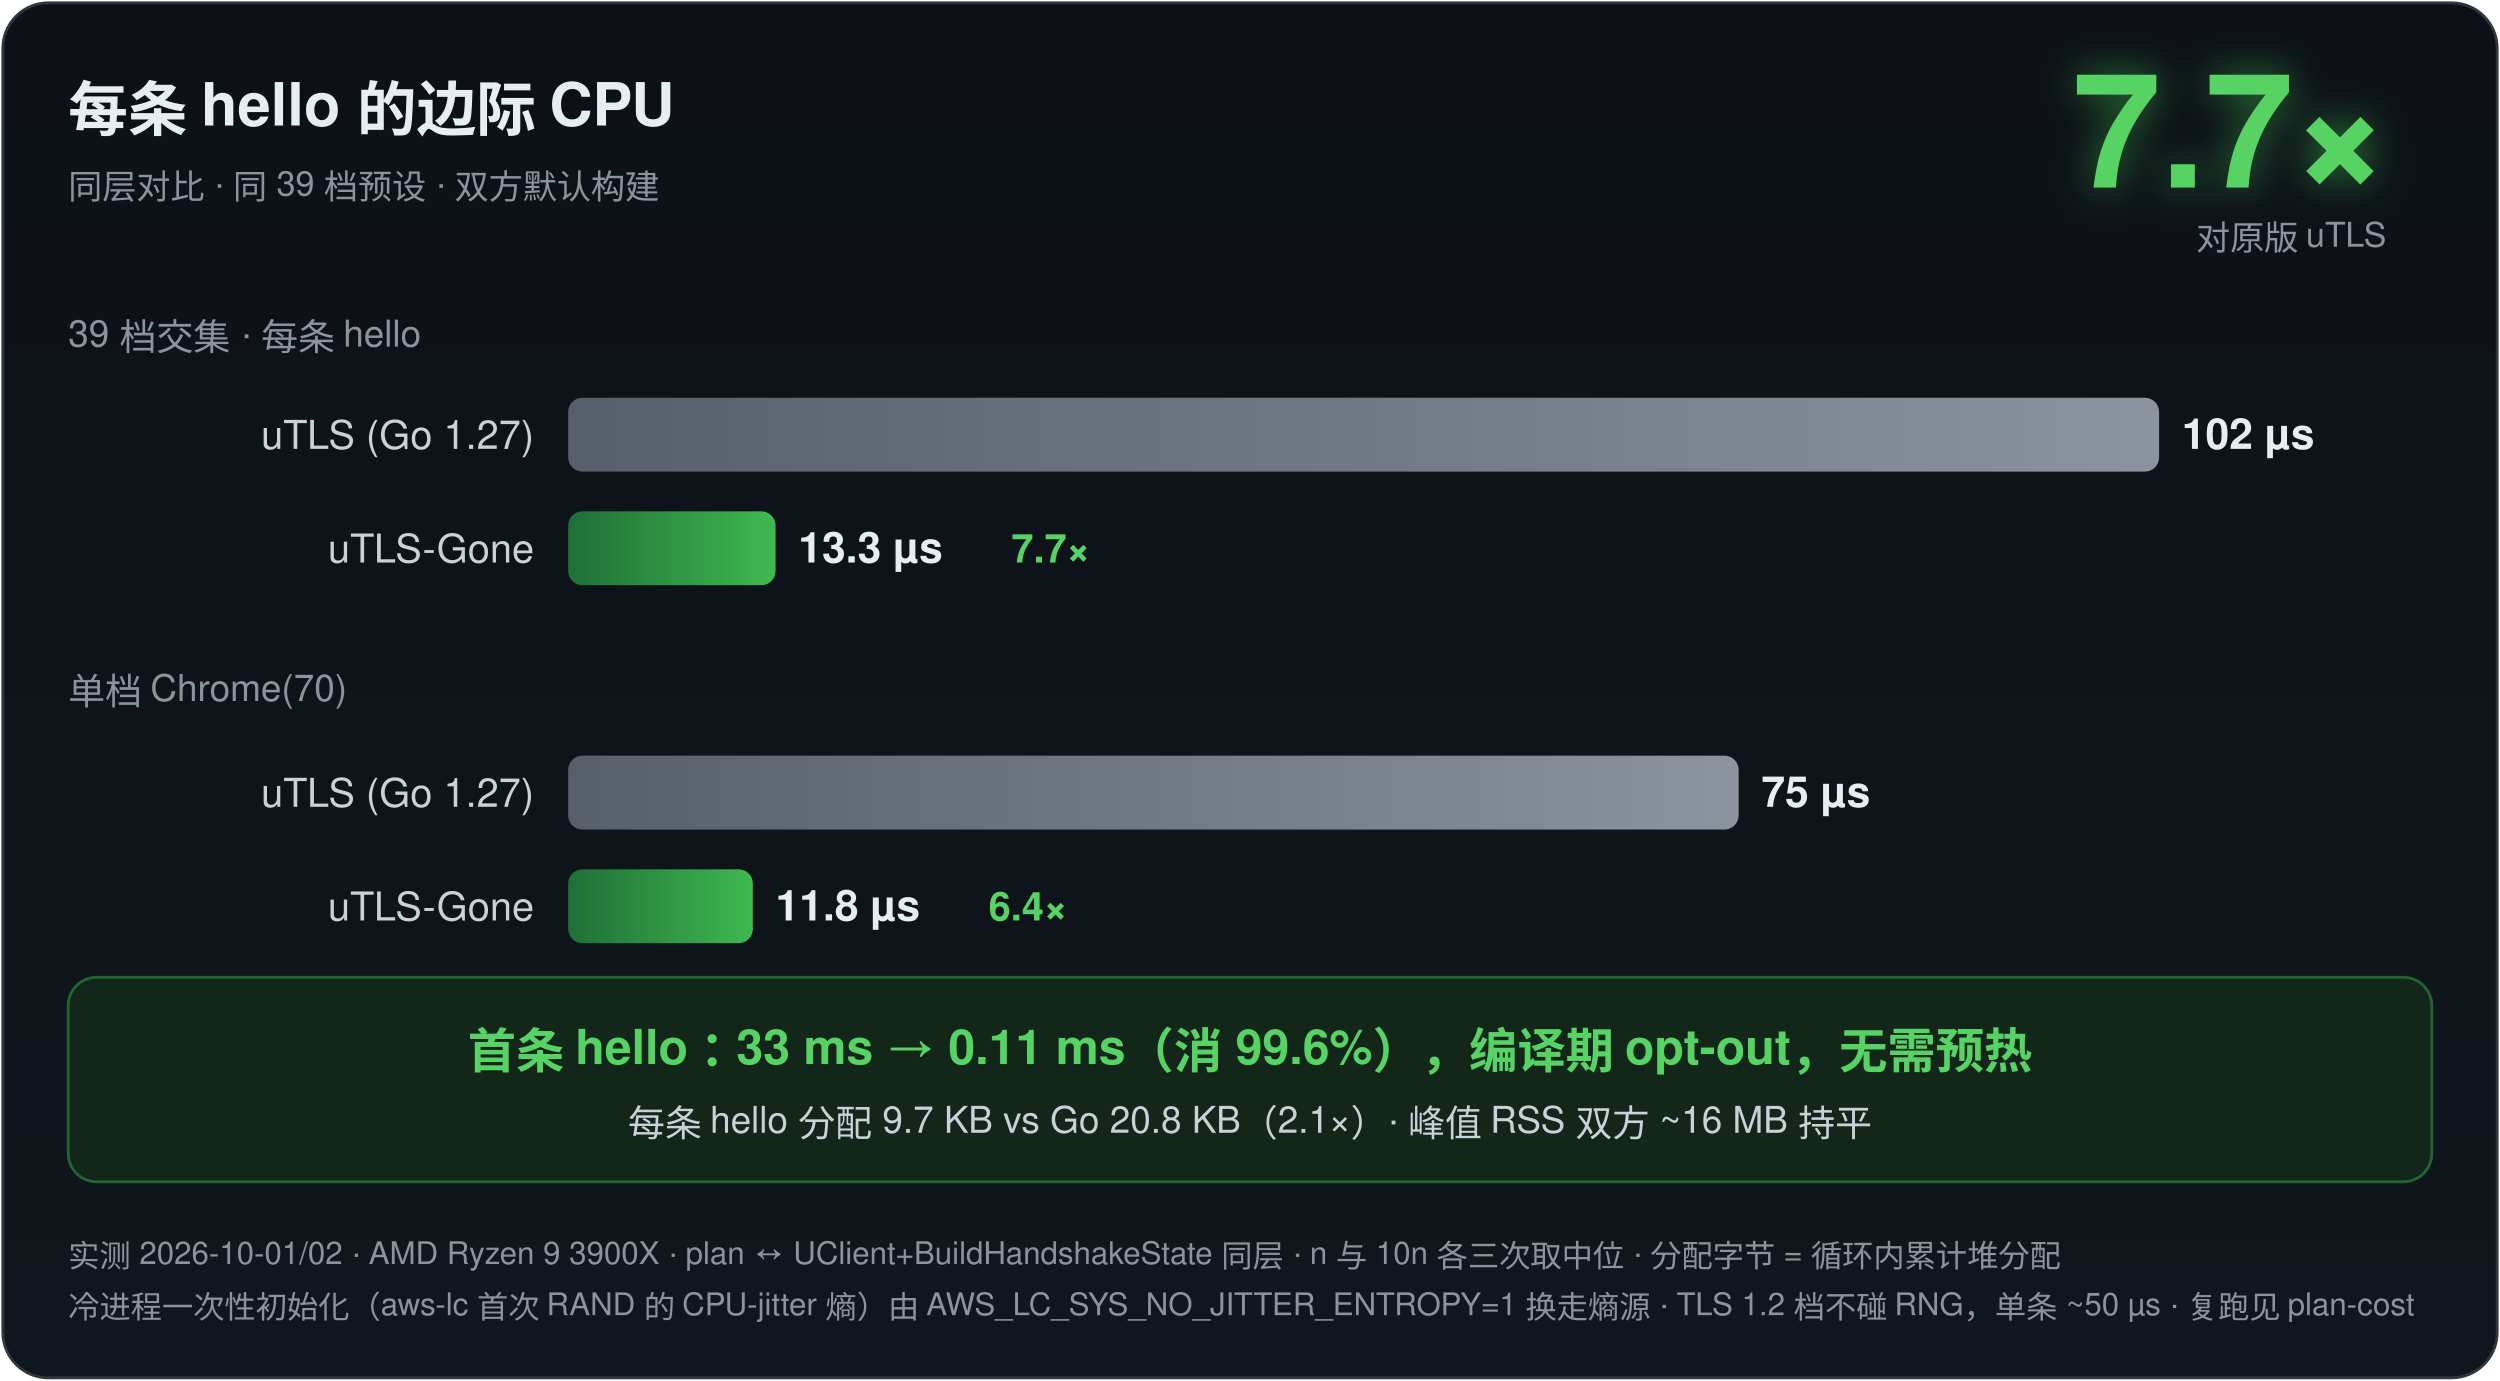
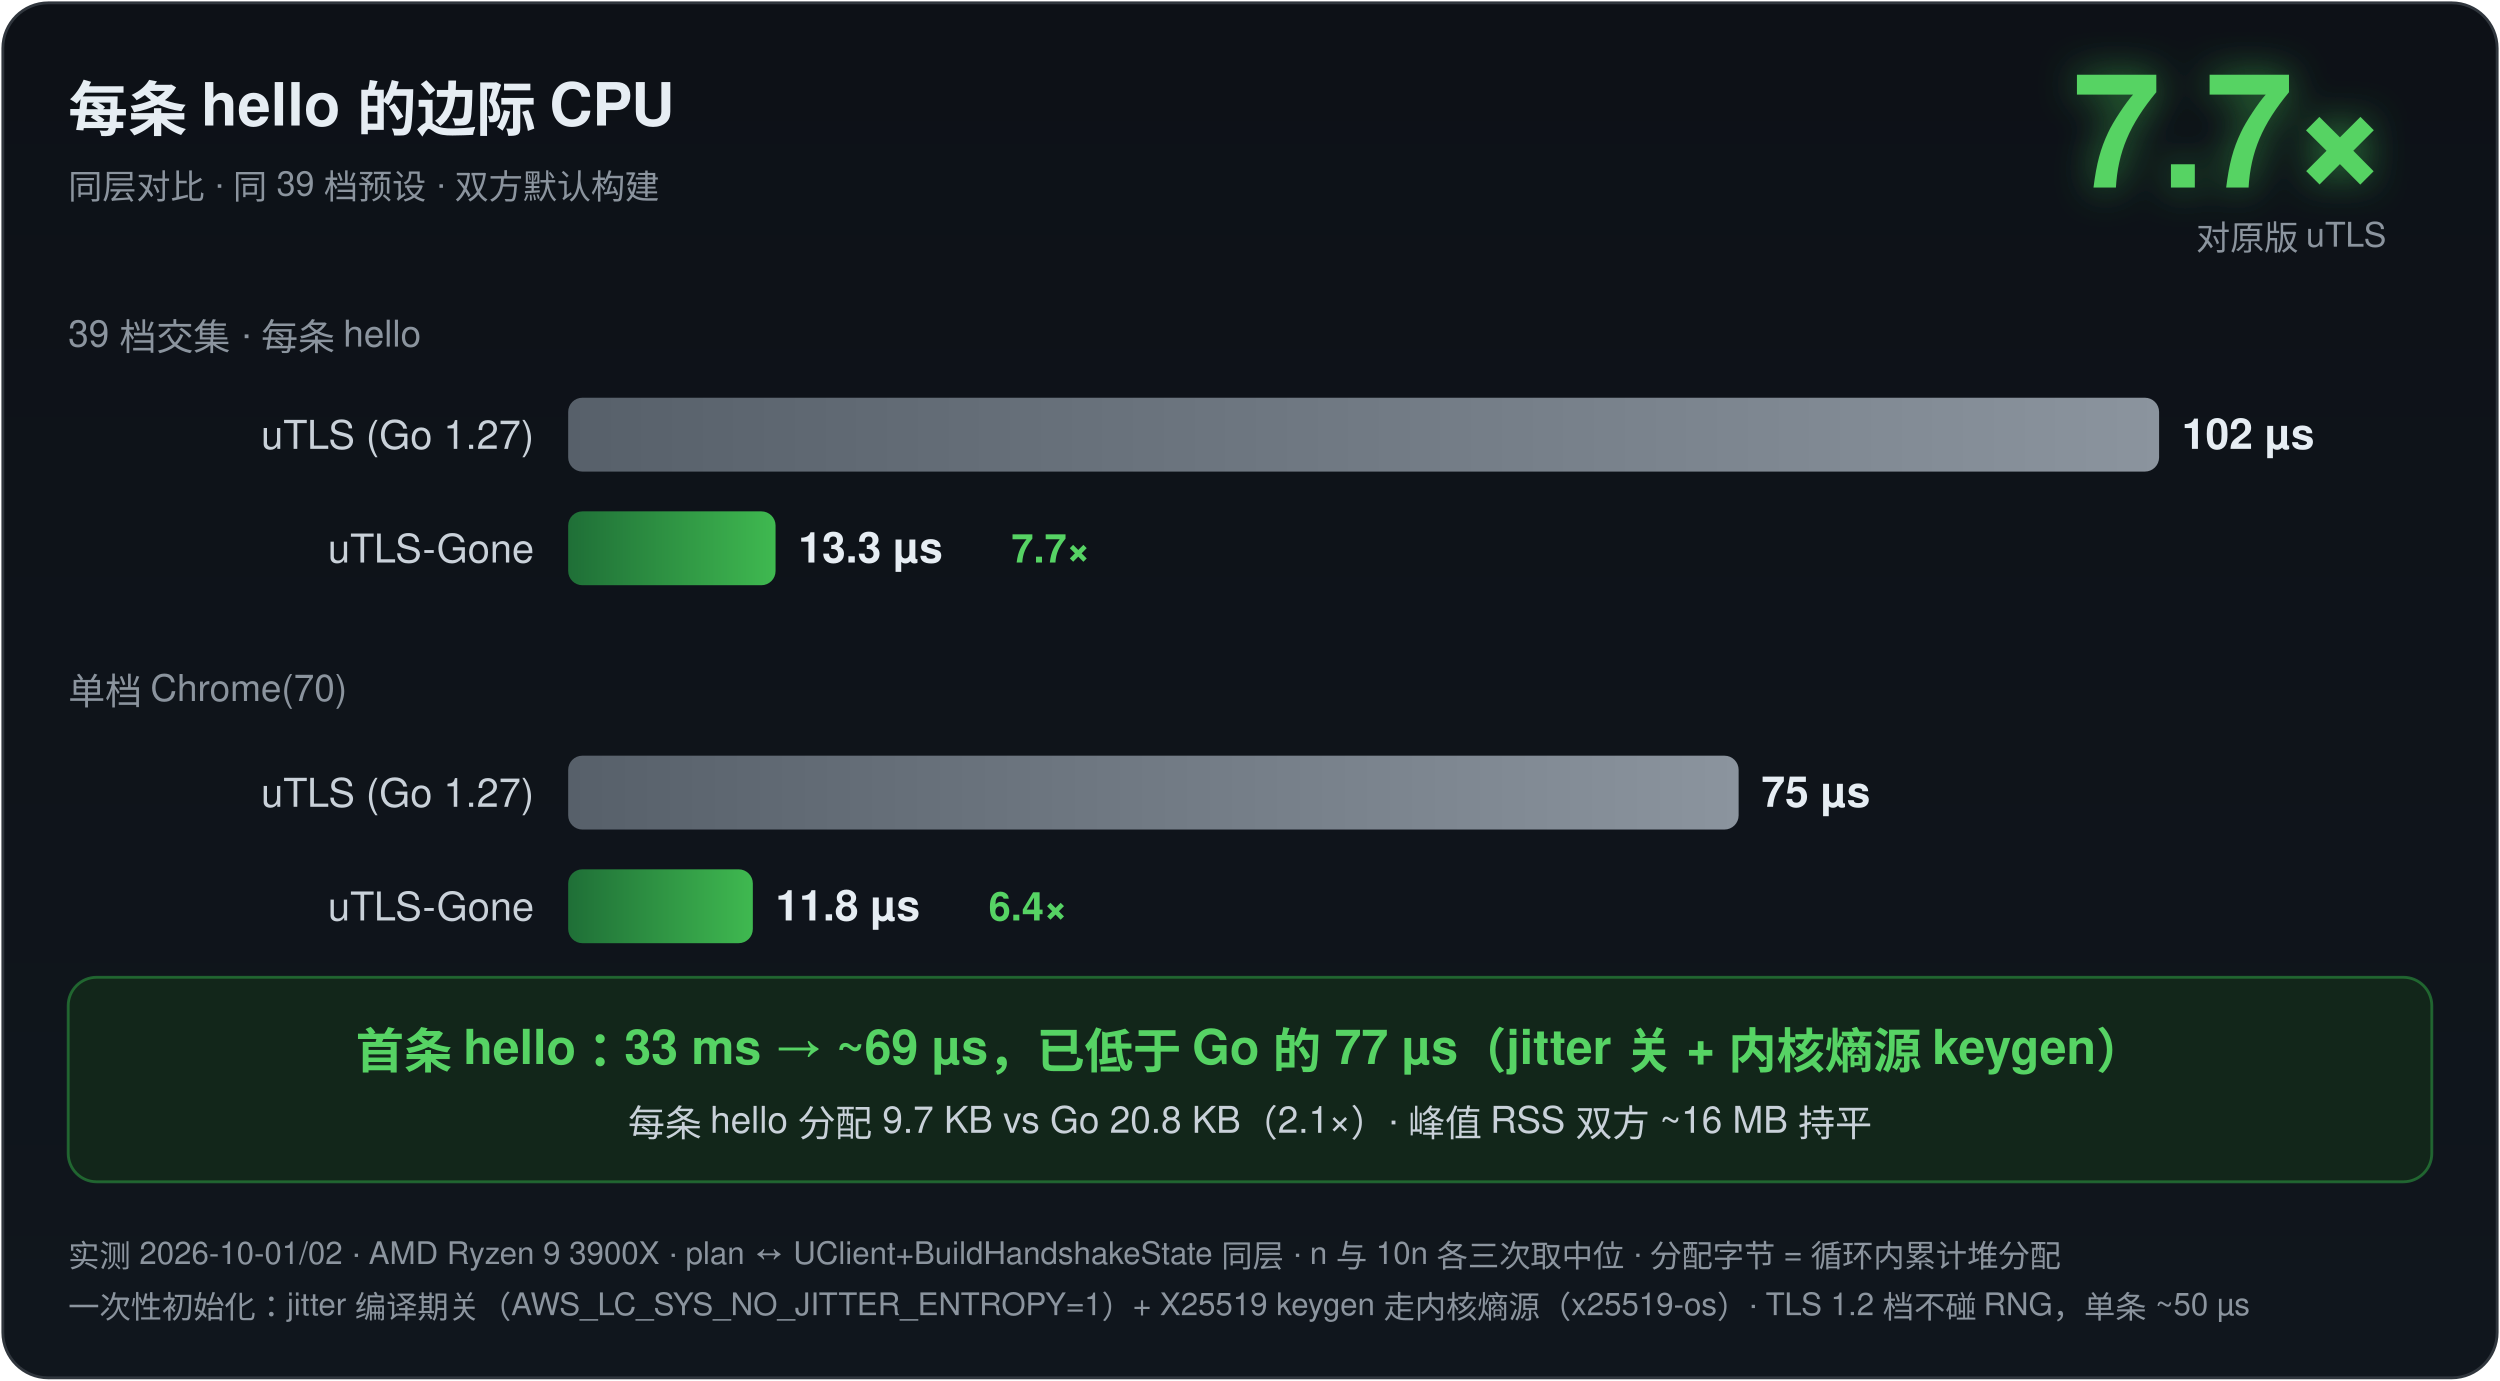
<svg xmlns="http://www.w3.org/2000/svg" width="880" height="486" viewBox="0 0 880 486" role="img" aria-label="每条 hello 的边际 CPU：uTLS-Gone 13.3 微秒，uTLS（Go）102 微秒，7.7 倍；每条分配 9.7 KB vs 20.8 KB；RSS 持平">
  <defs>
    <linearGradient id="bg" x1="0" y1="0" x2="0" y2="1">
      <stop offset="0" stop-color="#0d1117" />
      <stop offset="1" stop-color="#10161d" />
    </linearGradient>
    <linearGradient id="gGo" x1="0" y1="0" x2="1" y2="0">
      <stop offset="0" stop-color="#57606a" />
      <stop offset="1" stop-color="#8b949e" />
    </linearGradient>
    <linearGradient id="gRs" x1="0" y1="0" x2="1" y2="0">
      <stop offset="0" stop-color="#1f6f37" />
      <stop offset="1" stop-color="#3fb950" />
    </linearGradient>
    <filter id="glow" x="-40%" y="-60%" width="180%" height="240%">
      <feDropShadow dx="0" dy="0" stdDeviation="7" flood-color="#3fb950" flood-opacity="0.65" />
    </filter>
  </defs>
  <rect x="1" y="1" width="878" height="484" rx="16" fill="url(#bg)" stroke="#30363d" stroke-width="1" />
  <text x="24" y="46" font-family="'Segoe UI', system-ui, -apple-system, Helvetica, Arial, sans-serif" font-size="21" font-weight="600" fill="#e6edf3">每条 hello 的边际 CPU</text>
  <text x="24" y="70" font-family="'Segoe UI', system-ui, -apple-system, Helvetica, Arial, sans-serif" font-size="12" fill="#8b949e">同层对比 · 同 39 档预设 · 双方默认构建</text>
  <text x="840" y="66" text-anchor="end" font-family="'Segoe UI', system-ui, -apple-system, Helvetica, Arial, sans-serif" font-size="56" font-weight="700" fill="#56d364" filter="url(#glow)">7.7×</text>
  <text x="840" y="88" text-anchor="end" font-family="'Segoe UI', system-ui, -apple-system, Helvetica, Arial, sans-serif" font-size="12" fill="#8b949e">对原版 uTLS</text>
  <text x="24" y="122" font-family="'Segoe UI', system-ui, -apple-system, Helvetica, Arial, sans-serif" font-size="13" fill="#8b949e">39 档交集 · 每条 hello</text>
  <text x="188" y="158" text-anchor="end" font-family="'Segoe UI', system-ui, -apple-system, Helvetica, Arial, sans-serif" font-size="14" fill="#c9d1d9">uTLS (Go 1.27)</text>
  <rect x="200" y="140" width="560" height="26" rx="5" fill="url(#gGo)" />
  <text x="768" y="158" font-family="'Segoe UI', system-ui, -apple-system, Helvetica, Arial, sans-serif" font-size="15" font-weight="600" fill="#e6edf3">102 µs</text>
  <text x="188" y="198" text-anchor="end" font-family="'Segoe UI', system-ui, -apple-system, Helvetica, Arial, sans-serif" font-size="14" fill="#c9d1d9">uTLS-Gone</text>
  <rect x="200" y="180" width="73" height="26" rx="5" fill="url(#gRs)" />
  <text x="281" y="198" font-family="'Segoe UI', system-ui, -apple-system, Helvetica, Arial, sans-serif" font-size="15" font-weight="600" fill="#e6edf3">13.3 µs</text>
  <text x="356" y="198" font-family="'Segoe UI', system-ui, -apple-system, Helvetica, Arial, sans-serif" font-size="14" font-weight="700" fill="#56d364">7.7×</text>
  <text x="24" y="248" font-family="'Segoe UI', system-ui, -apple-system, Helvetica, Arial, sans-serif" font-size="13" fill="#8b949e">单档 Chrome(70)</text>
  <text x="188" y="284" text-anchor="end" font-family="'Segoe UI', system-ui, -apple-system, Helvetica, Arial, sans-serif" font-size="14" fill="#c9d1d9">uTLS (Go 1.27)</text>
  <rect x="200" y="266" width="412" height="26" rx="5" fill="url(#gGo)" />
  <text x="620" y="284" font-family="'Segoe UI', system-ui, -apple-system, Helvetica, Arial, sans-serif" font-size="15" font-weight="600" fill="#e6edf3">75 µs</text>
  <text x="188" y="324" text-anchor="end" font-family="'Segoe UI', system-ui, -apple-system, Helvetica, Arial, sans-serif" font-size="14" fill="#c9d1d9">uTLS-Gone</text>
  <rect x="200" y="306" width="65" height="26" rx="5" fill="url(#gRs)" />
  <text x="273" y="324" font-family="'Segoe UI', system-ui, -apple-system, Helvetica, Arial, sans-serif" font-size="15" font-weight="600" fill="#e6edf3">11.8 µs</text>
  <text x="348" y="324" font-family="'Segoe UI', system-ui, -apple-system, Helvetica, Arial, sans-serif" font-size="14" font-weight="700" fill="#56d364">6.4×</text>
  <rect x="24" y="344" width="832" height="72" rx="10" fill="#12261a" stroke="#2ea043" stroke-opacity="0.55" />
-   <text x="440" y="376" text-anchor="middle" font-family="'Segoe UI', system-ui, -apple-system, Helvetica, Arial, sans-serif" font-size="17" font-weight="700" fill="#56d364">首条 hello：33 ms → 0.11 ms（消 99.6%），编译期 opt-out，无需预热</text>
+   <text x="440" y="376" text-anchor="middle" font-family="'Segoe UI', system-ui, -apple-system, Helvetica, Arial, sans-serif" font-size="17" font-weight="700" fill="#56d364">首条 hello：33 ms → ~69 µs，已低于 Go 的 77 µs（jitter 关 + 内核熵源 keygen）</text>
  <text x="440" y="400" text-anchor="middle" font-family="'Segoe UI', system-ui, -apple-system, Helvetica, Arial, sans-serif" font-size="13" fill="#c9d1d9">每条 hello 分配 9.7 KB vs Go 20.8 KB（2.1×）· 峰值 RSS 双方 ~16 MB 持平</text>
  <text x="24" y="446" font-family="'Segoe UI', system-ui, -apple-system, Helvetica, Arial, sans-serif" font-size="11" fill="#8b949e">实测 2026-10-01/02 · AMD Ryzen 9 3900X · plan ↔ UClient+BuildHandshakeState 同层 · n 与 10n 各三次取中位 · 分配字节 = 循环内累计堆分配</text>
-   <text x="24" y="464" font-family="'Segoe UI', system-ui, -apple-system, Helvetica, Arial, sans-serif" font-size="11" fill="#8b949e">冷进程一次性初始化（aws-lc 首次 RAND 的 CPU-jitter 熵）由 AWS_LC_SYS_NO_JITTER_ENTROPY=1 换走熵源 · TLS 1.2 档不碰 RNG，单条 ~50 µs · 复跑见 plan-cost</text>
+   <text x="24" y="464" font-family="'Segoe UI', system-ui, -apple-system, Helvetica, Arial, sans-serif" font-size="11" fill="#8b949e">一次性初始化：jitter 编译期关（AWS_LC_SYS_NO_JITTER_ENTROPY=1）+ X25519 keygen 走内核熵源（x25519-os）· TLS 1.2 档不碰 RNG，单条 ~50 µs</text>
</svg>
